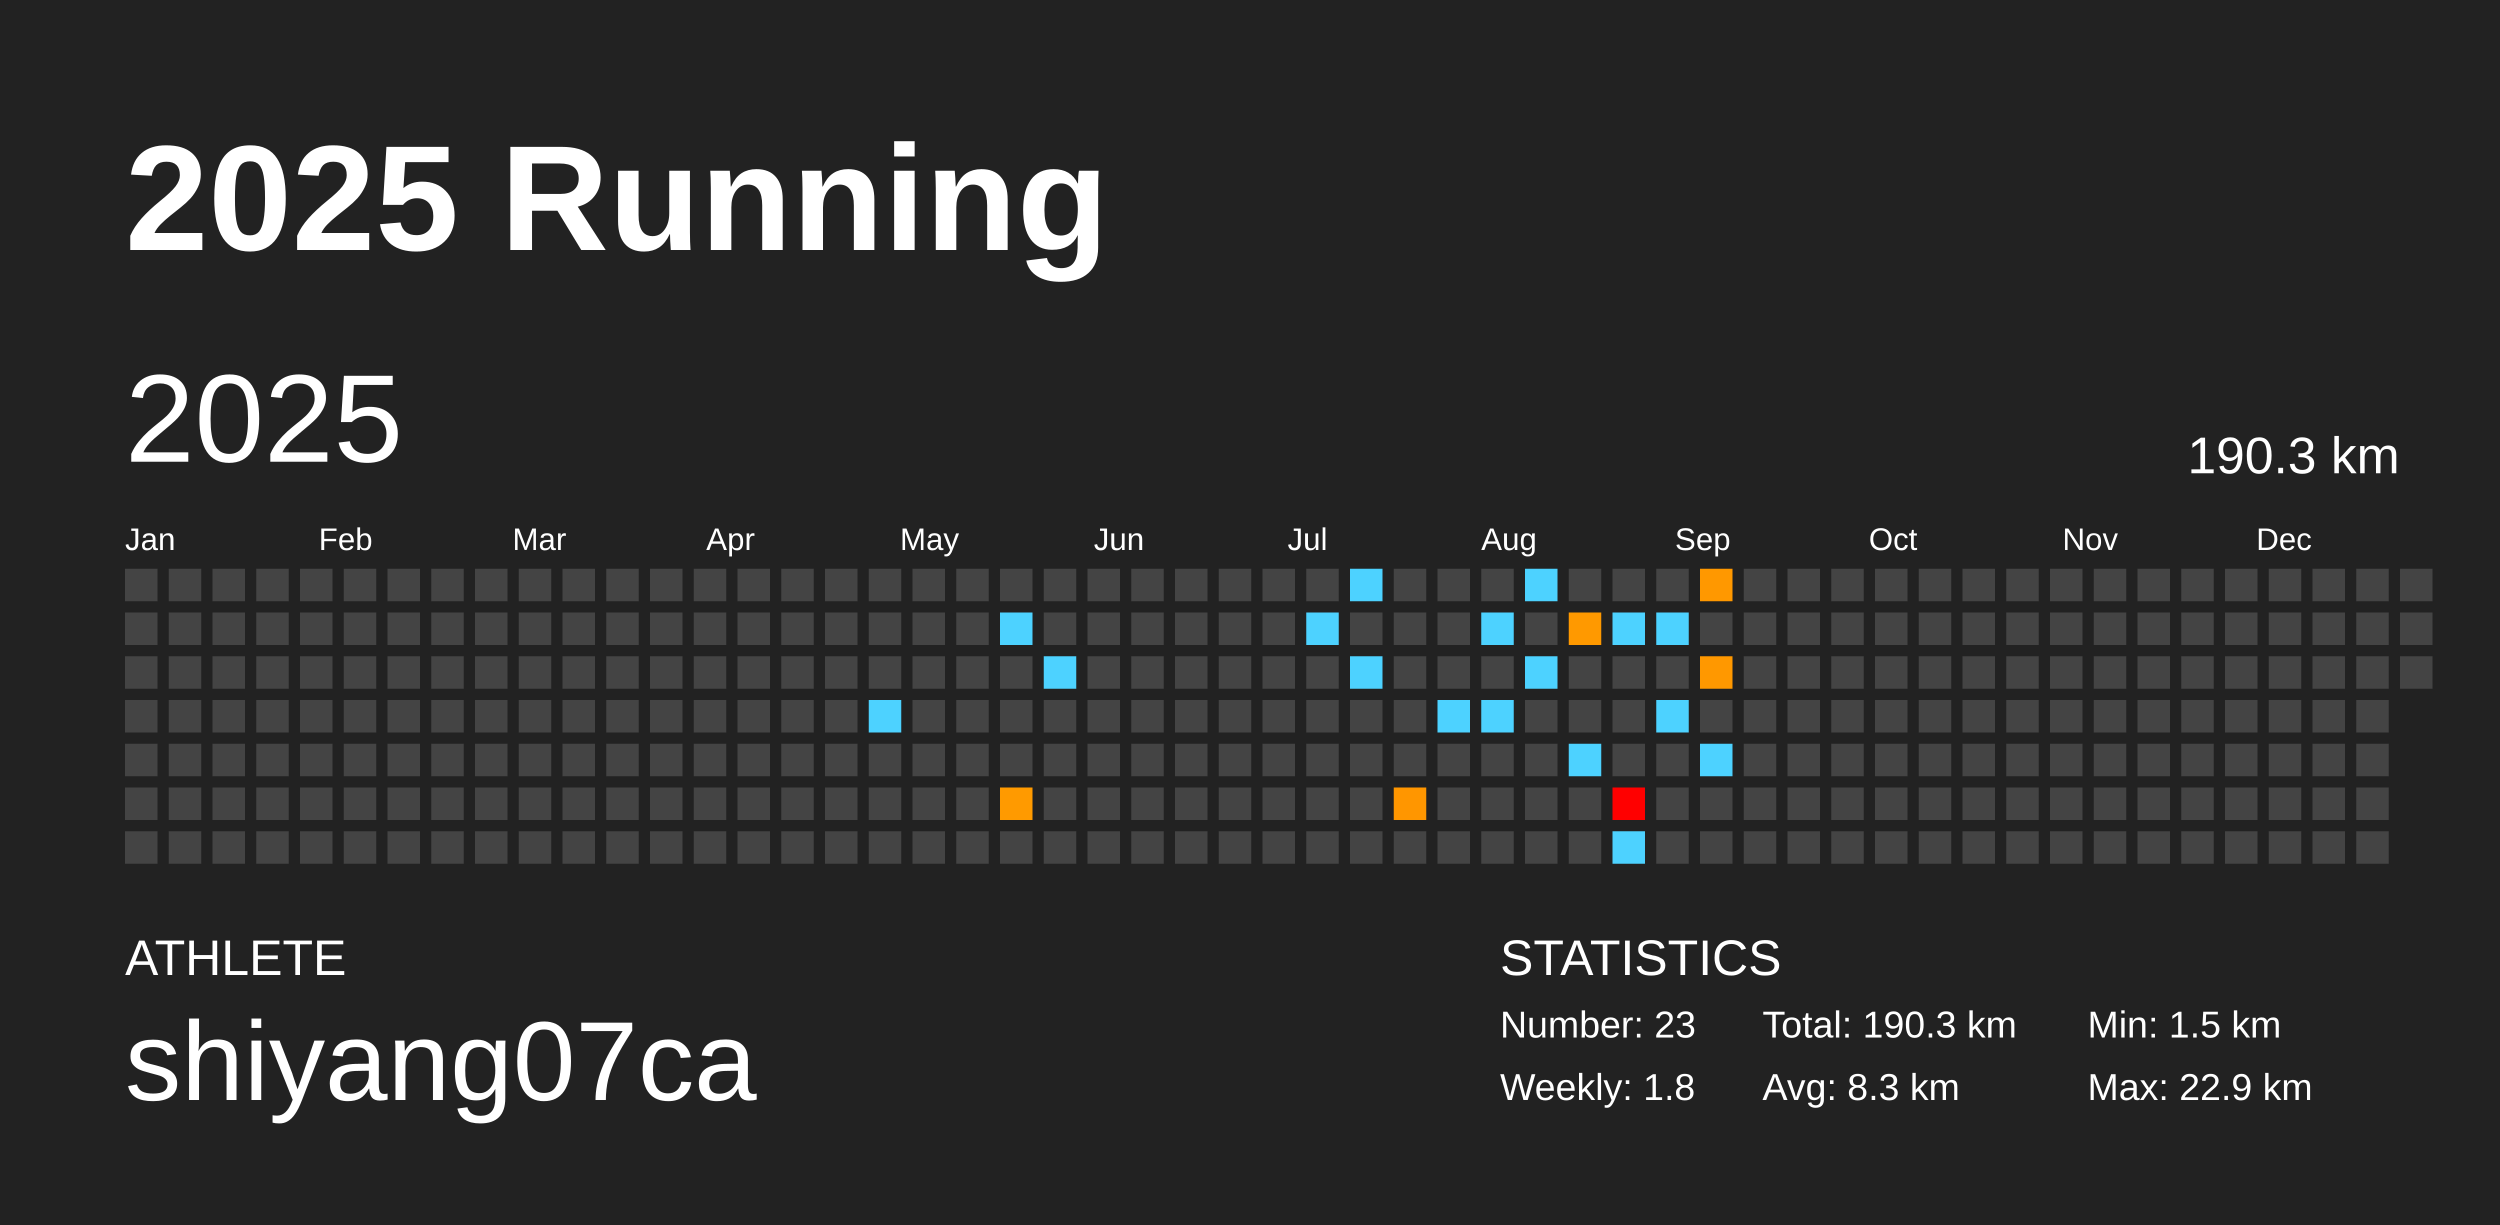
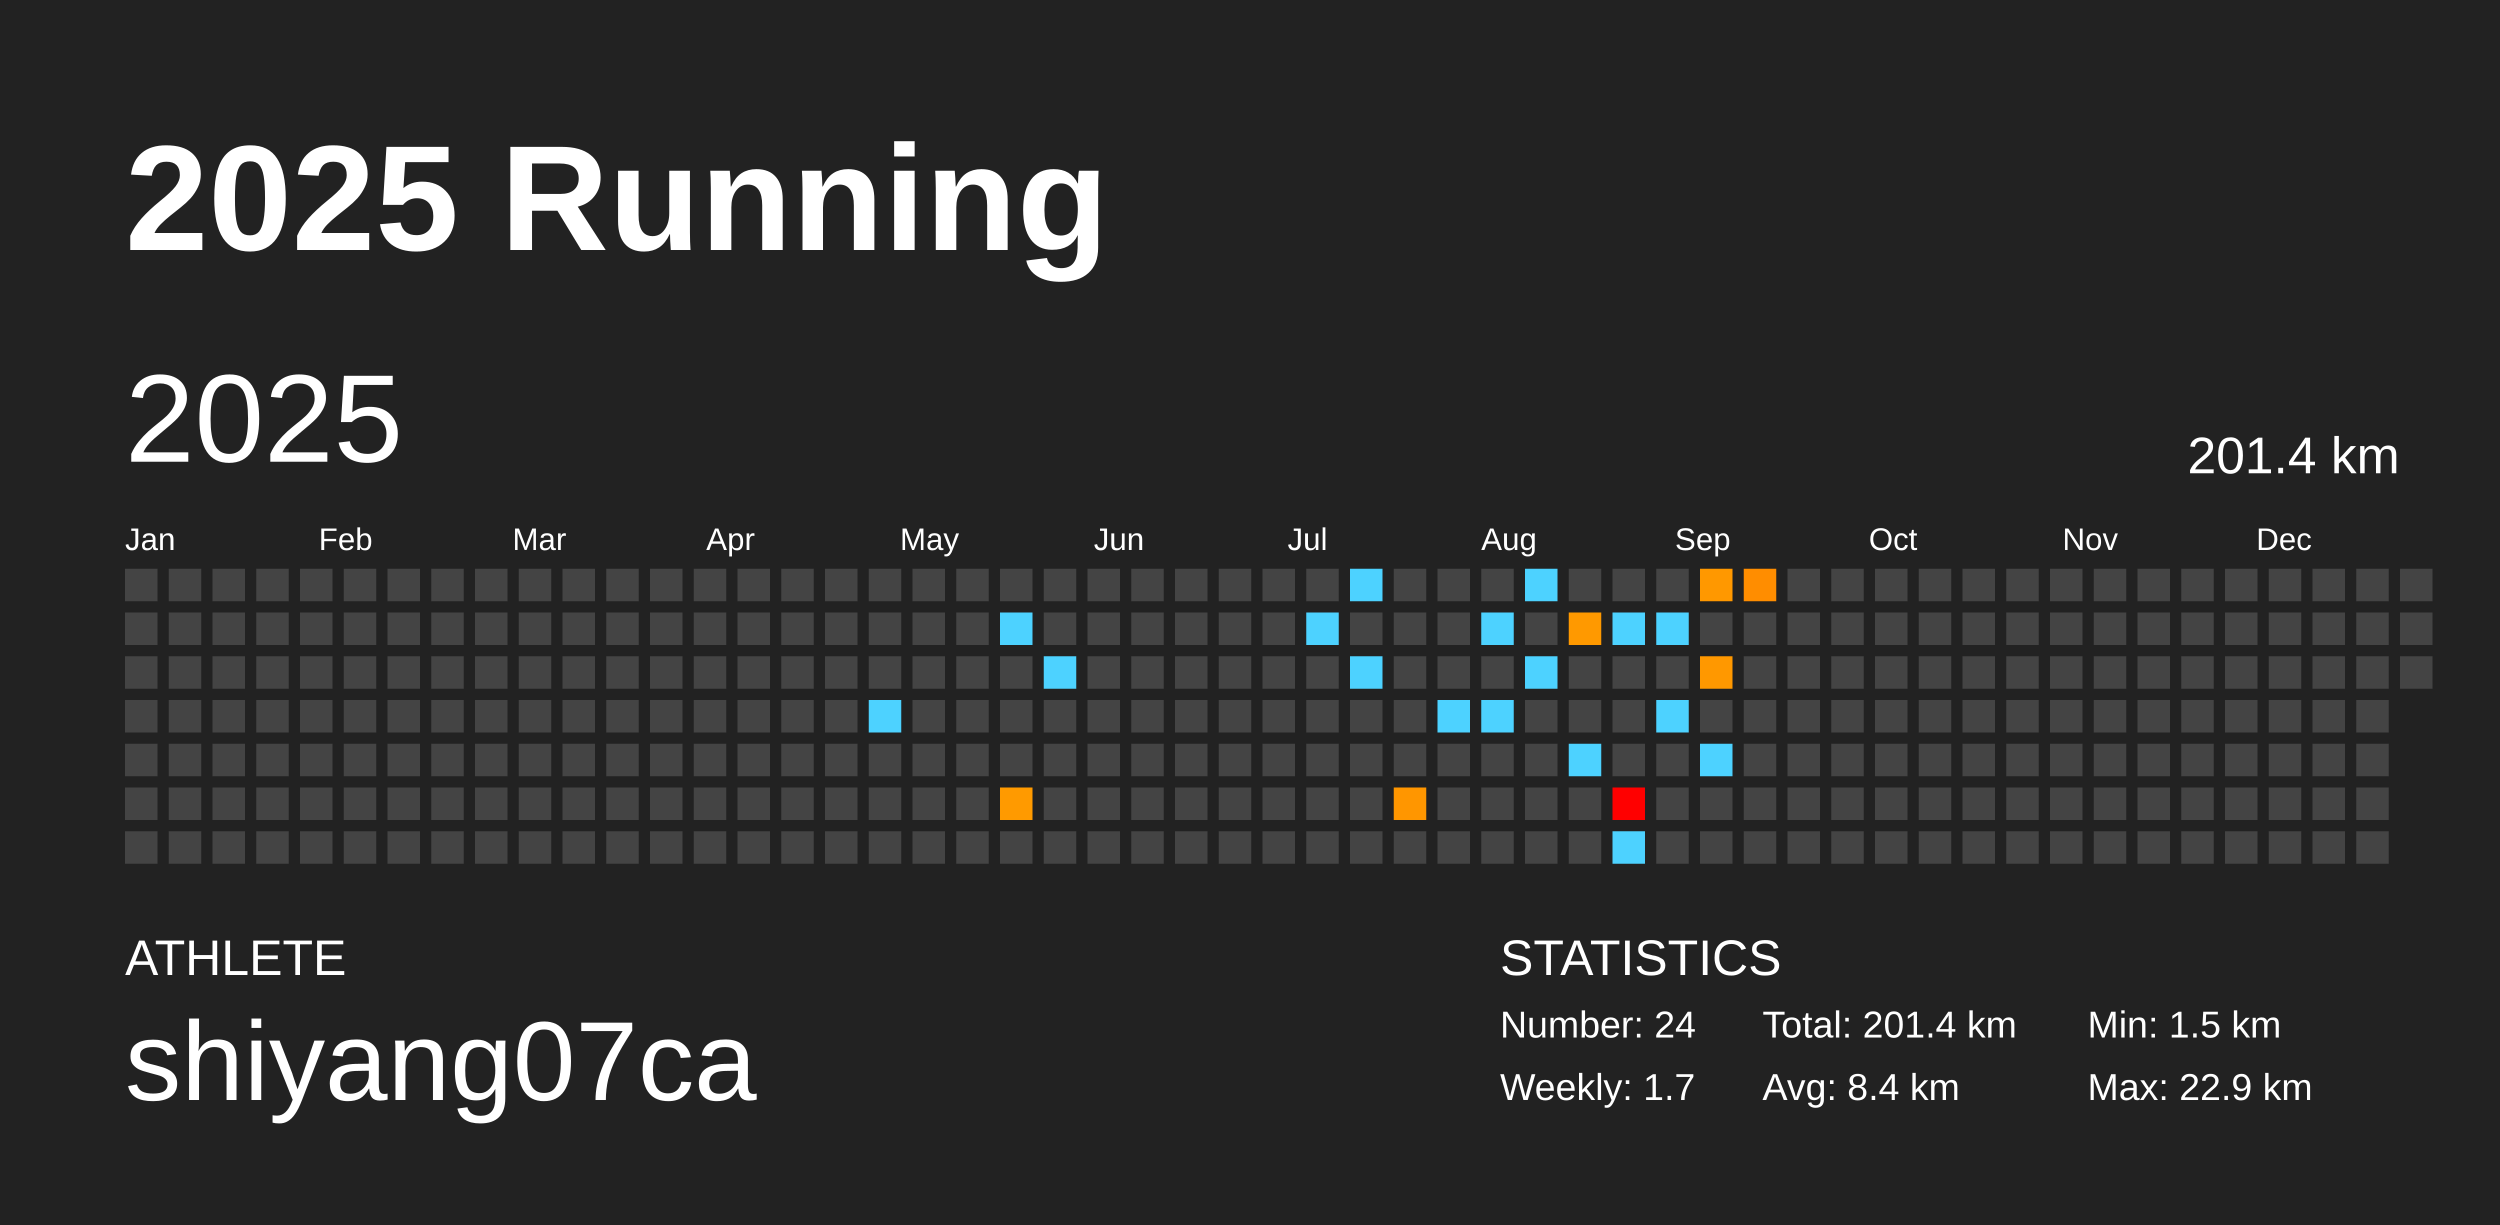
<svg xmlns="http://www.w3.org/2000/svg" baseProfile="full" height="98mm" version="1.1" viewBox="0,0,200,98" width="200mm">
  <defs />
  <rect fill="#222222" height="98" width="200" x="0" y="0" />
  <text fill="#FFFFFF" style="font-size:12px; font-family:Arial; font-weight:bold;" x="10" y="20">2025 Running</text>
  <text fill="#FFFFFF" style="font-size:4px; font-family:Arial" x="10" y="78">ATHLETE</text>
  <text fill="#FFFFFF" style="font-size:9px; font-family:Arial" x="10" y="88">shiyang07ca</text>
  <text fill="#FFFFFF" style="font-size:4px; font-family:Arial" x="120" y="78">STATISTICS</text>
-   <text fill="#FFFFFF" style="font-size:3px; font-family:Arial" x="120" y="83">Number: 23</text>
-   <text fill="#FFFFFF" style="font-size:3px; font-family:Arial" x="120" y="88">Weekly: 1.8</text>
-   <text fill="#FFFFFF" style="font-size:3px; font-family:Arial" x="141" y="83">Total: 190.3 km</text>
-   <text fill="#FFFFFF" style="font-size:3px; font-family:Arial" x="141" y="88">Avg: 8.3 km</text>
+   <text fill="#FFFFFF" style="font-size:3px; font-family:Arial" x="120" y="83">Number: 24</text>
+   <text fill="#FFFFFF" style="font-size:3px; font-family:Arial" x="120" y="88">Weekly: 1.7</text>
+   <text fill="#FFFFFF" style="font-size:3px; font-family:Arial" x="141" y="83">Total: 201.4 km</text>
+   <text fill="#FFFFFF" style="font-size:3px; font-family:Arial" x="141" y="88">Avg: 8.4 km</text>
  <text fill="#FFFFFF" style="font-size:3px; font-family:Arial" x="167" y="83">Min: 1.5 km</text>
  <text fill="#FFFFFF" style="font-size:3px; font-family:Arial" x="167" y="88">Max: 22.9 km</text>
  <text dominant-baseline="hanging" fill="#FFFFFF" style="font-size:10.0px; font-family:Arial;" x="10" y="30">2025</text>
-   <text dominant-baseline="hanging" fill="#FFFFFF" style="font-size:4.125px; font-family:Arial;" x="175" y="35">190.3 km</text>
+   <text dominant-baseline="hanging" fill="#FFFFFF" style="font-size:4.125px; font-family:Arial;" x="175" y="35">201.4 km</text>
  <text fill="#FFFFFF" style="font-size:2.5px; font-family:Arial" x="10.0" y="44">Jan</text>
  <text fill="#FFFFFF" style="font-size:2.5px; font-family:Arial" x="25.5" y="44">Feb</text>
  <text fill="#FFFFFF" style="font-size:2.5px; font-family:Arial" x="41.0" y="44">Mar</text>
  <text fill="#FFFFFF" style="font-size:2.5px; font-family:Arial" x="56.5" y="44">Apr</text>
  <text fill="#FFFFFF" style="font-size:2.5px; font-family:Arial" x="72.0" y="44">May</text>
  <text fill="#FFFFFF" style="font-size:2.5px; font-family:Arial" x="87.5" y="44">Jun</text>
  <text fill="#FFFFFF" style="font-size:2.5px; font-family:Arial" x="103.0" y="44">Jul</text>
  <text fill="#FFFFFF" style="font-size:2.5px; font-family:Arial" x="118.5" y="44">Aug</text>
  <text fill="#FFFFFF" style="font-size:2.5px; font-family:Arial" x="134.0" y="44">Sep</text>
  <text fill="#FFFFFF" style="font-size:2.5px; font-family:Arial" x="149.5" y="44">Oct</text>
  <text fill="#FFFFFF" style="font-size:2.5px; font-family:Arial" x="165.0" y="44">Nov</text>
  <text fill="#FFFFFF" style="font-size:2.5px; font-family:Arial" x="180.5" y="44">Dec</text>
  <rect fill="#444444" height="2.6" width="2.6" x="10.0" y="45.5" />
  <rect fill="#444444" height="2.6" width="2.6" x="10.0" y="49.0" />
  <rect fill="#444444" height="2.6" width="2.6" x="10.0" y="52.5" />
  <rect fill="#444444" height="2.6" width="2.6" x="10.0" y="56.0" />
  <rect fill="#444444" height="2.6" width="2.6" x="10.0" y="59.5" />
  <rect fill="#444444" height="2.6" width="2.6" x="10.0" y="63.0" />
  <rect fill="#444444" height="2.6" width="2.6" x="10.0" y="66.5" />
  <rect fill="#444444" height="2.6" width="2.6" x="13.5" y="45.5" />
  <rect fill="#444444" height="2.6" width="2.6" x="13.5" y="49.0" />
  <rect fill="#444444" height="2.6" width="2.6" x="13.5" y="52.5" />
  <rect fill="#444444" height="2.6" width="2.6" x="13.5" y="56.0" />
  <rect fill="#444444" height="2.6" width="2.6" x="13.5" y="59.5" />
  <rect fill="#444444" height="2.6" width="2.6" x="13.5" y="63.0" />
  <rect fill="#444444" height="2.6" width="2.6" x="13.5" y="66.5" />
  <rect fill="#444444" height="2.6" width="2.6" x="17.0" y="45.5" />
  <rect fill="#444444" height="2.6" width="2.6" x="17.0" y="49.0" />
  <rect fill="#444444" height="2.6" width="2.6" x="17.0" y="52.5" />
  <rect fill="#444444" height="2.6" width="2.6" x="17.0" y="56.0" />
  <rect fill="#444444" height="2.6" width="2.6" x="17.0" y="59.5" />
  <rect fill="#444444" height="2.6" width="2.6" x="17.0" y="63.0" />
  <rect fill="#444444" height="2.6" width="2.6" x="17.0" y="66.5" />
  <rect fill="#444444" height="2.6" width="2.6" x="20.5" y="45.5" />
  <rect fill="#444444" height="2.6" width="2.6" x="20.5" y="49.0" />
  <rect fill="#444444" height="2.6" width="2.6" x="20.5" y="52.5" />
  <rect fill="#444444" height="2.6" width="2.6" x="20.5" y="56.0" />
  <rect fill="#444444" height="2.6" width="2.6" x="20.5" y="59.5" />
  <rect fill="#444444" height="2.6" width="2.6" x="20.5" y="63.0" />
  <rect fill="#444444" height="2.6" width="2.6" x="20.5" y="66.5" />
  <rect fill="#444444" height="2.6" width="2.6" x="24.0" y="45.5" />
  <rect fill="#444444" height="2.6" width="2.6" x="24.0" y="49.0" />
  <rect fill="#444444" height="2.6" width="2.6" x="24.0" y="52.5" />
  <rect fill="#444444" height="2.6" width="2.6" x="24.0" y="56.0" />
  <rect fill="#444444" height="2.6" width="2.6" x="24.0" y="59.5" />
  <rect fill="#444444" height="2.6" width="2.6" x="24.0" y="63.0" />
  <rect fill="#444444" height="2.6" width="2.6" x="24.0" y="66.5" />
  <rect fill="#444444" height="2.6" width="2.6" x="27.5" y="45.5" />
  <rect fill="#444444" height="2.6" width="2.6" x="27.5" y="49.0" />
  <rect fill="#444444" height="2.6" width="2.6" x="27.5" y="52.5" />
  <rect fill="#444444" height="2.6" width="2.6" x="27.5" y="56.0" />
  <rect fill="#444444" height="2.6" width="2.6" x="27.5" y="59.5" />
  <rect fill="#444444" height="2.6" width="2.6" x="27.5" y="63.0" />
  <rect fill="#444444" height="2.6" width="2.6" x="27.5" y="66.5" />
  <rect fill="#444444" height="2.6" width="2.6" x="31.0" y="45.5" />
  <rect fill="#444444" height="2.6" width="2.6" x="31.0" y="49.0" />
  <rect fill="#444444" height="2.6" width="2.6" x="31.0" y="52.5" />
  <rect fill="#444444" height="2.6" width="2.6" x="31.0" y="56.0" />
  <rect fill="#444444" height="2.6" width="2.6" x="31.0" y="59.5" />
  <rect fill="#444444" height="2.6" width="2.6" x="31.0" y="63.0" />
  <rect fill="#444444" height="2.6" width="2.6" x="31.0" y="66.5" />
  <rect fill="#444444" height="2.6" width="2.6" x="34.5" y="45.5" />
  <rect fill="#444444" height="2.6" width="2.6" x="34.5" y="49.0" />
  <rect fill="#444444" height="2.6" width="2.6" x="34.5" y="52.5" />
  <rect fill="#444444" height="2.6" width="2.6" x="34.5" y="56.0" />
  <rect fill="#444444" height="2.6" width="2.6" x="34.5" y="59.5" />
  <rect fill="#444444" height="2.6" width="2.6" x="34.5" y="63.0" />
  <rect fill="#444444" height="2.6" width="2.6" x="34.5" y="66.5" />
  <rect fill="#444444" height="2.6" width="2.6" x="38.0" y="45.5" />
  <rect fill="#444444" height="2.6" width="2.6" x="38.0" y="49.0" />
  <rect fill="#444444" height="2.6" width="2.6" x="38.0" y="52.5" />
  <rect fill="#444444" height="2.6" width="2.6" x="38.0" y="56.0" />
  <rect fill="#444444" height="2.6" width="2.6" x="38.0" y="59.5" />
  <rect fill="#444444" height="2.6" width="2.6" x="38.0" y="63.0" />
  <rect fill="#444444" height="2.6" width="2.6" x="38.0" y="66.5" />
  <rect fill="#444444" height="2.6" width="2.6" x="41.5" y="45.5" />
  <rect fill="#444444" height="2.6" width="2.6" x="41.5" y="49.0" />
  <rect fill="#444444" height="2.6" width="2.6" x="41.5" y="52.5" />
  <rect fill="#444444" height="2.6" width="2.6" x="41.5" y="56.0" />
  <rect fill="#444444" height="2.6" width="2.6" x="41.5" y="59.5" />
  <rect fill="#444444" height="2.6" width="2.6" x="41.5" y="63.0" />
  <rect fill="#444444" height="2.6" width="2.6" x="41.5" y="66.5" />
  <rect fill="#444444" height="2.6" width="2.6" x="45.0" y="45.5" />
  <rect fill="#444444" height="2.6" width="2.6" x="45.0" y="49.0" />
  <rect fill="#444444" height="2.6" width="2.6" x="45.0" y="52.5" />
  <rect fill="#444444" height="2.6" width="2.6" x="45.0" y="56.0" />
  <rect fill="#444444" height="2.6" width="2.6" x="45.0" y="59.5" />
  <rect fill="#444444" height="2.6" width="2.6" x="45.0" y="63.0" />
  <rect fill="#444444" height="2.6" width="2.6" x="45.0" y="66.5" />
  <rect fill="#444444" height="2.6" width="2.6" x="48.5" y="45.5" />
  <rect fill="#444444" height="2.6" width="2.6" x="48.5" y="49.0" />
  <rect fill="#444444" height="2.6" width="2.6" x="48.5" y="52.5" />
  <rect fill="#444444" height="2.6" width="2.6" x="48.5" y="56.0" />
  <rect fill="#444444" height="2.6" width="2.6" x="48.5" y="59.5" />
  <rect fill="#444444" height="2.6" width="2.6" x="48.5" y="63.0" />
  <rect fill="#444444" height="2.6" width="2.6" x="48.5" y="66.5" />
  <rect fill="#444444" height="2.6" width="2.6" x="52.0" y="45.5" />
  <rect fill="#444444" height="2.6" width="2.6" x="52.0" y="49.0" />
  <rect fill="#444444" height="2.6" width="2.6" x="52.0" y="52.5" />
  <rect fill="#444444" height="2.6" width="2.6" x="52.0" y="56.0" />
  <rect fill="#444444" height="2.6" width="2.6" x="52.0" y="59.5" />
  <rect fill="#444444" height="2.6" width="2.6" x="52.0" y="63.0" />
  <rect fill="#444444" height="2.6" width="2.6" x="52.0" y="66.5" />
  <rect fill="#444444" height="2.6" width="2.6" x="55.5" y="45.5" />
  <rect fill="#444444" height="2.6" width="2.6" x="55.5" y="49.0" />
  <rect fill="#444444" height="2.6" width="2.6" x="55.5" y="52.5" />
  <rect fill="#444444" height="2.6" width="2.6" x="55.5" y="56.0" />
  <rect fill="#444444" height="2.6" width="2.6" x="55.5" y="59.5" />
  <rect fill="#444444" height="2.6" width="2.6" x="55.5" y="63.0" />
  <rect fill="#444444" height="2.6" width="2.6" x="55.5" y="66.5" />
  <rect fill="#444444" height="2.6" width="2.6" x="59.0" y="45.5" />
  <rect fill="#444444" height="2.6" width="2.6" x="59.0" y="49.0" />
  <rect fill="#444444" height="2.6" width="2.6" x="59.0" y="52.5" />
  <rect fill="#444444" height="2.6" width="2.6" x="59.0" y="56.0" />
  <rect fill="#444444" height="2.6" width="2.6" x="59.0" y="59.5" />
  <rect fill="#444444" height="2.6" width="2.6" x="59.0" y="63.0" />
  <rect fill="#444444" height="2.6" width="2.6" x="59.0" y="66.5" />
  <rect fill="#444444" height="2.6" width="2.6" x="62.5" y="45.5" />
  <rect fill="#444444" height="2.6" width="2.6" x="62.5" y="49.0" />
  <rect fill="#444444" height="2.6" width="2.6" x="62.5" y="52.5" />
  <rect fill="#444444" height="2.6" width="2.6" x="62.5" y="56.0" />
  <rect fill="#444444" height="2.6" width="2.6" x="62.5" y="59.5" />
  <rect fill="#444444" height="2.6" width="2.6" x="62.5" y="63.0" />
  <rect fill="#444444" height="2.6" width="2.6" x="62.5" y="66.5" />
  <rect fill="#444444" height="2.6" width="2.6" x="66.0" y="45.5" />
  <rect fill="#444444" height="2.6" width="2.6" x="66.0" y="49.0" />
  <rect fill="#444444" height="2.6" width="2.6" x="66.0" y="52.5" />
  <rect fill="#444444" height="2.6" width="2.6" x="66.0" y="56.0" />
  <rect fill="#444444" height="2.6" width="2.6" x="66.0" y="59.5" />
  <rect fill="#444444" height="2.6" width="2.6" x="66.0" y="63.0" />
  <rect fill="#444444" height="2.6" width="2.6" x="66.0" y="66.5" />
  <rect fill="#444444" height="2.6" width="2.6" x="69.5" y="45.5" />
  <rect fill="#444444" height="2.6" width="2.6" x="69.5" y="49.0" />
  <rect fill="#444444" height="2.6" width="2.6" x="69.5" y="52.5" />
  <rect fill="#4dd2ff" height="2.6" width="2.6" x="69.5" y="56.0" />
  <rect fill="#444444" height="2.6" width="2.6" x="69.5" y="59.5" />
  <rect fill="#444444" height="2.6" width="2.6" x="69.5" y="63.0" />
  <rect fill="#444444" height="2.6" width="2.6" x="69.5" y="66.5" />
  <rect fill="#444444" height="2.6" width="2.6" x="73.0" y="45.5" />
  <rect fill="#444444" height="2.6" width="2.6" x="73.0" y="49.0" />
  <rect fill="#444444" height="2.6" width="2.6" x="73.0" y="52.5" />
  <rect fill="#444444" height="2.6" width="2.6" x="73.0" y="56.0" />
  <rect fill="#444444" height="2.6" width="2.6" x="73.0" y="59.5" />
  <rect fill="#444444" height="2.6" width="2.6" x="73.0" y="63.0" />
  <rect fill="#444444" height="2.6" width="2.6" x="73.0" y="66.5" />
  <rect fill="#444444" height="2.6" width="2.6" x="76.5" y="45.5" />
  <rect fill="#444444" height="2.6" width="2.6" x="76.5" y="49.0" />
  <rect fill="#444444" height="2.6" width="2.6" x="76.5" y="52.5" />
  <rect fill="#444444" height="2.6" width="2.6" x="76.5" y="56.0" />
  <rect fill="#444444" height="2.6" width="2.6" x="76.5" y="59.5" />
  <rect fill="#444444" height="2.6" width="2.6" x="76.5" y="63.0" />
  <rect fill="#444444" height="2.6" width="2.6" x="76.5" y="66.5" />
  <rect fill="#444444" height="2.6" width="2.6" x="80.0" y="45.5" />
  <rect fill="#4dd2ff" height="2.6" width="2.6" x="80.0" y="49.0" />
  <rect fill="#444444" height="2.6" width="2.6" x="80.0" y="52.5" />
  <rect fill="#444444" height="2.6" width="2.6" x="80.0" y="56.0" />
  <rect fill="#444444" height="2.6" width="2.6" x="80.0" y="59.5" />
  <rect fill="#ff9a00" height="2.6" width="2.6" x="80.0" y="63.0" />
  <rect fill="#444444" height="2.6" width="2.6" x="80.0" y="66.5" />
  <rect fill="#444444" height="2.6" width="2.6" x="83.5" y="45.5" />
  <rect fill="#444444" height="2.6" width="2.6" x="83.5" y="49.0" />
  <rect fill="#4dd2ff" height="2.6" width="2.6" x="83.5" y="52.5" />
  <rect fill="#444444" height="2.6" width="2.6" x="83.5" y="56.0" />
  <rect fill="#444444" height="2.6" width="2.6" x="83.5" y="59.5" />
  <rect fill="#444444" height="2.6" width="2.6" x="83.5" y="63.0" />
  <rect fill="#444444" height="2.6" width="2.6" x="83.5" y="66.5" />
  <rect fill="#444444" height="2.6" width="2.6" x="87.0" y="45.5" />
  <rect fill="#444444" height="2.6" width="2.6" x="87.0" y="49.0" />
  <rect fill="#444444" height="2.6" width="2.6" x="87.0" y="52.5" />
  <rect fill="#444444" height="2.6" width="2.6" x="87.0" y="56.0" />
  <rect fill="#444444" height="2.6" width="2.6" x="87.0" y="59.5" />
  <rect fill="#444444" height="2.6" width="2.6" x="87.0" y="63.0" />
  <rect fill="#444444" height="2.6" width="2.6" x="87.0" y="66.5" />
  <rect fill="#444444" height="2.6" width="2.6" x="90.5" y="45.5" />
  <rect fill="#444444" height="2.6" width="2.6" x="90.5" y="49.0" />
  <rect fill="#444444" height="2.6" width="2.6" x="90.5" y="52.5" />
  <rect fill="#444444" height="2.6" width="2.6" x="90.5" y="56.0" />
  <rect fill="#444444" height="2.6" width="2.6" x="90.5" y="59.5" />
  <rect fill="#444444" height="2.6" width="2.6" x="90.5" y="63.0" />
  <rect fill="#444444" height="2.6" width="2.6" x="90.5" y="66.5" />
  <rect fill="#444444" height="2.6" width="2.6" x="94.0" y="45.5" />
  <rect fill="#444444" height="2.6" width="2.6" x="94.0" y="49.0" />
  <rect fill="#444444" height="2.6" width="2.6" x="94.0" y="52.5" />
  <rect fill="#444444" height="2.6" width="2.6" x="94.0" y="56.0" />
  <rect fill="#444444" height="2.6" width="2.6" x="94.0" y="59.5" />
  <rect fill="#444444" height="2.6" width="2.6" x="94.0" y="63.0" />
  <rect fill="#444444" height="2.6" width="2.6" x="94.0" y="66.5" />
  <rect fill="#444444" height="2.6" width="2.6" x="97.5" y="45.5" />
  <rect fill="#444444" height="2.6" width="2.6" x="97.5" y="49.0" />
  <rect fill="#444444" height="2.6" width="2.6" x="97.5" y="52.5" />
  <rect fill="#444444" height="2.6" width="2.6" x="97.5" y="56.0" />
  <rect fill="#444444" height="2.6" width="2.6" x="97.5" y="59.5" />
  <rect fill="#444444" height="2.6" width="2.6" x="97.5" y="63.0" />
  <rect fill="#444444" height="2.6" width="2.6" x="97.5" y="66.5" />
  <rect fill="#444444" height="2.6" width="2.6" x="101.0" y="45.5" />
  <rect fill="#444444" height="2.6" width="2.6" x="101.0" y="49.0" />
  <rect fill="#444444" height="2.6" width="2.6" x="101.0" y="52.5" />
  <rect fill="#444444" height="2.6" width="2.6" x="101.0" y="56.0" />
  <rect fill="#444444" height="2.6" width="2.6" x="101.0" y="59.5" />
  <rect fill="#444444" height="2.6" width="2.6" x="101.0" y="63.0" />
  <rect fill="#444444" height="2.6" width="2.6" x="101.0" y="66.5" />
  <rect fill="#444444" height="2.6" width="2.6" x="104.5" y="45.5" />
  <rect fill="#4dd2ff" height="2.6" width="2.6" x="104.5" y="49.0" />
  <rect fill="#444444" height="2.6" width="2.6" x="104.5" y="52.5" />
  <rect fill="#444444" height="2.6" width="2.6" x="104.5" y="56.0" />
  <rect fill="#444444" height="2.6" width="2.6" x="104.5" y="59.5" />
  <rect fill="#444444" height="2.6" width="2.6" x="104.5" y="63.0" />
  <rect fill="#444444" height="2.6" width="2.6" x="104.5" y="66.5" />
  <rect fill="#4dd2ff" height="2.6" width="2.6" x="108.0" y="45.5" />
  <rect fill="#444444" height="2.6" width="2.6" x="108.0" y="49.0" />
  <rect fill="#4dd2ff" height="2.6" width="2.6" x="108.0" y="52.5" />
  <rect fill="#444444" height="2.6" width="2.6" x="108.0" y="56.0" />
  <rect fill="#444444" height="2.6" width="2.6" x="108.0" y="59.5" />
  <rect fill="#444444" height="2.6" width="2.6" x="108.0" y="63.0" />
  <rect fill="#444444" height="2.6" width="2.6" x="108.0" y="66.5" />
  <rect fill="#444444" height="2.6" width="2.6" x="111.5" y="45.5" />
  <rect fill="#444444" height="2.6" width="2.6" x="111.5" y="49.0" />
  <rect fill="#444444" height="2.6" width="2.6" x="111.5" y="52.5" />
  <rect fill="#444444" height="2.6" width="2.6" x="111.5" y="56.0" />
  <rect fill="#444444" height="2.6" width="2.6" x="111.5" y="59.5" />
  <rect fill="#ff9600" height="2.6" width="2.6" x="111.5" y="63.0" />
  <rect fill="#444444" height="2.6" width="2.6" x="111.5" y="66.5" />
  <rect fill="#444444" height="2.6" width="2.6" x="115.0" y="45.5" />
  <rect fill="#444444" height="2.6" width="2.6" x="115.0" y="49.0" />
  <rect fill="#444444" height="2.6" width="2.6" x="115.0" y="52.5" />
  <rect fill="#4dd2ff" height="2.6" width="2.6" x="115.0" y="56.0" />
  <rect fill="#444444" height="2.6" width="2.6" x="115.0" y="59.5" />
  <rect fill="#444444" height="2.6" width="2.6" x="115.0" y="63.0" />
  <rect fill="#444444" height="2.6" width="2.6" x="115.0" y="66.5" />
  <rect fill="#444444" height="2.6" width="2.6" x="118.5" y="45.5" />
  <rect fill="#4dd2ff" height="2.6" width="2.6" x="118.5" y="49.0" />
  <rect fill="#444444" height="2.6" width="2.6" x="118.5" y="52.5" />
  <rect fill="#4dd2ff" height="2.6" width="2.6" x="118.5" y="56.0" />
  <rect fill="#444444" height="2.6" width="2.6" x="118.5" y="59.5" />
  <rect fill="#444444" height="2.6" width="2.6" x="118.5" y="63.0" />
  <rect fill="#444444" height="2.6" width="2.6" x="118.5" y="66.5" />
  <rect fill="#4dd2ff" height="2.6" width="2.6" x="122.0" y="45.5" />
  <rect fill="#444444" height="2.6" width="2.6" x="122.0" y="49.0" />
  <rect fill="#4dd2ff" height="2.6" width="2.6" x="122.0" y="52.5" />
  <rect fill="#444444" height="2.6" width="2.6" x="122.0" y="56.0" />
  <rect fill="#444444" height="2.6" width="2.6" x="122.0" y="59.5" />
  <rect fill="#444444" height="2.6" width="2.6" x="122.0" y="63.0" />
  <rect fill="#444444" height="2.6" width="2.6" x="122.0" y="66.5" />
  <rect fill="#444444" height="2.6" width="2.6" x="125.5" y="45.5" />
  <rect fill="#ff9900" height="2.6" width="2.6" x="125.5" y="49.0" />
  <rect fill="#444444" height="2.6" width="2.6" x="125.5" y="52.5" />
  <rect fill="#444444" height="2.6" width="2.6" x="125.5" y="56.0" />
  <rect fill="#4dd2ff" height="2.6" width="2.6" x="125.5" y="59.5" />
  <rect fill="#444444" height="2.6" width="2.6" x="125.5" y="63.0" />
  <rect fill="#444444" height="2.6" width="2.6" x="125.5" y="66.5" />
  <rect fill="#444444" height="2.6" width="2.6" x="129.0" y="45.5" />
  <rect fill="#4dd2ff" height="2.6" width="2.6" x="129.0" y="49.0" />
  <rect fill="#444444" height="2.6" width="2.6" x="129.0" y="52.5" />
  <rect fill="#444444" height="2.6" width="2.6" x="129.0" y="56.0" />
  <rect fill="#444444" height="2.6" width="2.6" x="129.0" y="59.5" />
  <rect fill="red" height="2.6" width="2.6" x="129.0" y="63.0" />
  <rect fill="#4dd2ff" height="2.6" width="2.6" x="129.0" y="66.5" />
  <rect fill="#444444" height="2.6" width="2.6" x="132.5" y="45.5" />
  <rect fill="#4dd2ff" height="2.6" width="2.6" x="132.5" y="49.0" />
  <rect fill="#444444" height="2.6" width="2.6" x="132.5" y="52.5" />
  <rect fill="#4dd2ff" height="2.6" width="2.6" x="132.5" y="56.0" />
  <rect fill="#444444" height="2.6" width="2.6" x="132.5" y="59.5" />
  <rect fill="#444444" height="2.6" width="2.6" x="132.5" y="63.0" />
  <rect fill="#444444" height="2.6" width="2.6" x="132.5" y="66.5" />
  <rect fill="#ff9800" height="2.6" width="2.6" x="136.0" y="45.5" />
  <rect fill="#444444" height="2.6" width="2.6" x="136.0" y="49.0" />
  <rect fill="#ff9800" height="2.6" width="2.6" x="136.0" y="52.5" />
  <rect fill="#444444" height="2.6" width="2.6" x="136.0" y="56.0" />
  <rect fill="#4dd2ff" height="2.6" width="2.6" x="136.0" y="59.5" />
  <rect fill="#444444" height="2.6" width="2.6" x="136.0" y="63.0" />
  <rect fill="#444444" height="2.6" width="2.6" x="136.0" y="66.5" />
-   <rect fill="#444444" height="2.6" width="2.6" x="139.5" y="45.5" />
+   <rect fill="#ff8d00" height="2.6" width="2.6" x="139.5" y="45.5" />
  <rect fill="#444444" height="2.6" width="2.6" x="139.5" y="49.0" />
  <rect fill="#444444" height="2.6" width="2.6" x="139.5" y="52.5" />
  <rect fill="#444444" height="2.6" width="2.6" x="139.5" y="56.0" />
  <rect fill="#444444" height="2.6" width="2.6" x="139.5" y="59.5" />
  <rect fill="#444444" height="2.6" width="2.6" x="139.5" y="63.0" />
  <rect fill="#444444" height="2.6" width="2.6" x="139.5" y="66.5" />
  <rect fill="#444444" height="2.6" width="2.6" x="143.0" y="45.5" />
  <rect fill="#444444" height="2.6" width="2.6" x="143.0" y="49.0" />
  <rect fill="#444444" height="2.6" width="2.6" x="143.0" y="52.5" />
  <rect fill="#444444" height="2.6" width="2.6" x="143.0" y="56.0" />
  <rect fill="#444444" height="2.6" width="2.6" x="143.0" y="59.5" />
  <rect fill="#444444" height="2.6" width="2.6" x="143.0" y="63.0" />
  <rect fill="#444444" height="2.6" width="2.6" x="143.0" y="66.5" />
  <rect fill="#444444" height="2.6" width="2.6" x="146.5" y="45.5" />
  <rect fill="#444444" height="2.6" width="2.6" x="146.5" y="49.0" />
  <rect fill="#444444" height="2.6" width="2.6" x="146.5" y="52.5" />
  <rect fill="#444444" height="2.6" width="2.6" x="146.5" y="56.0" />
  <rect fill="#444444" height="2.6" width="2.6" x="146.5" y="59.5" />
  <rect fill="#444444" height="2.6" width="2.6" x="146.5" y="63.0" />
  <rect fill="#444444" height="2.6" width="2.6" x="146.5" y="66.5" />
  <rect fill="#444444" height="2.6" width="2.6" x="150.0" y="45.5" />
  <rect fill="#444444" height="2.6" width="2.6" x="150.0" y="49.0" />
  <rect fill="#444444" height="2.6" width="2.6" x="150.0" y="52.5" />
  <rect fill="#444444" height="2.6" width="2.6" x="150.0" y="56.0" />
  <rect fill="#444444" height="2.6" width="2.6" x="150.0" y="59.5" />
  <rect fill="#444444" height="2.6" width="2.6" x="150.0" y="63.0" />
  <rect fill="#444444" height="2.6" width="2.6" x="150.0" y="66.5" />
  <rect fill="#444444" height="2.6" width="2.6" x="153.5" y="45.5" />
  <rect fill="#444444" height="2.6" width="2.6" x="153.5" y="49.0" />
  <rect fill="#444444" height="2.6" width="2.6" x="153.5" y="52.5" />
  <rect fill="#444444" height="2.6" width="2.6" x="153.5" y="56.0" />
  <rect fill="#444444" height="2.6" width="2.6" x="153.5" y="59.5" />
  <rect fill="#444444" height="2.6" width="2.6" x="153.5" y="63.0" />
  <rect fill="#444444" height="2.6" width="2.6" x="153.5" y="66.5" />
  <rect fill="#444444" height="2.6" width="2.6" x="157.0" y="45.5" />
  <rect fill="#444444" height="2.6" width="2.6" x="157.0" y="49.0" />
  <rect fill="#444444" height="2.6" width="2.6" x="157.0" y="52.5" />
  <rect fill="#444444" height="2.6" width="2.6" x="157.0" y="56.0" />
  <rect fill="#444444" height="2.6" width="2.6" x="157.0" y="59.5" />
  <rect fill="#444444" height="2.6" width="2.6" x="157.0" y="63.0" />
  <rect fill="#444444" height="2.6" width="2.6" x="157.0" y="66.5" />
  <rect fill="#444444" height="2.6" width="2.6" x="160.5" y="45.5" />
  <rect fill="#444444" height="2.6" width="2.6" x="160.5" y="49.0" />
  <rect fill="#444444" height="2.6" width="2.6" x="160.5" y="52.5" />
  <rect fill="#444444" height="2.6" width="2.6" x="160.5" y="56.0" />
  <rect fill="#444444" height="2.6" width="2.6" x="160.5" y="59.5" />
  <rect fill="#444444" height="2.6" width="2.6" x="160.5" y="63.0" />
  <rect fill="#444444" height="2.6" width="2.6" x="160.5" y="66.5" />
  <rect fill="#444444" height="2.6" width="2.6" x="164.0" y="45.5" />
  <rect fill="#444444" height="2.6" width="2.6" x="164.0" y="49.0" />
  <rect fill="#444444" height="2.6" width="2.6" x="164.0" y="52.5" />
  <rect fill="#444444" height="2.6" width="2.6" x="164.0" y="56.0" />
  <rect fill="#444444" height="2.6" width="2.6" x="164.0" y="59.5" />
  <rect fill="#444444" height="2.6" width="2.6" x="164.0" y="63.0" />
  <rect fill="#444444" height="2.6" width="2.6" x="164.0" y="66.5" />
  <rect fill="#444444" height="2.6" width="2.6" x="167.5" y="45.5" />
  <rect fill="#444444" height="2.6" width="2.6" x="167.5" y="49.0" />
  <rect fill="#444444" height="2.6" width="2.6" x="167.5" y="52.5" />
  <rect fill="#444444" height="2.6" width="2.6" x="167.5" y="56.0" />
  <rect fill="#444444" height="2.6" width="2.6" x="167.5" y="59.5" />
  <rect fill="#444444" height="2.6" width="2.6" x="167.5" y="63.0" />
  <rect fill="#444444" height="2.6" width="2.6" x="167.5" y="66.5" />
  <rect fill="#444444" height="2.6" width="2.6" x="171.0" y="45.5" />
  <rect fill="#444444" height="2.6" width="2.6" x="171.0" y="49.0" />
  <rect fill="#444444" height="2.6" width="2.6" x="171.0" y="52.5" />
  <rect fill="#444444" height="2.6" width="2.6" x="171.0" y="56.0" />
  <rect fill="#444444" height="2.6" width="2.6" x="171.0" y="59.5" />
  <rect fill="#444444" height="2.6" width="2.6" x="171.0" y="63.0" />
  <rect fill="#444444" height="2.6" width="2.6" x="171.0" y="66.5" />
  <rect fill="#444444" height="2.6" width="2.6" x="174.5" y="45.5" />
  <rect fill="#444444" height="2.6" width="2.6" x="174.5" y="49.0" />
  <rect fill="#444444" height="2.6" width="2.6" x="174.5" y="52.5" />
  <rect fill="#444444" height="2.6" width="2.6" x="174.5" y="56.0" />
  <rect fill="#444444" height="2.6" width="2.6" x="174.5" y="59.5" />
  <rect fill="#444444" height="2.6" width="2.6" x="174.5" y="63.0" />
  <rect fill="#444444" height="2.6" width="2.6" x="174.5" y="66.5" />
  <rect fill="#444444" height="2.6" width="2.6" x="178.0" y="45.5" />
  <rect fill="#444444" height="2.6" width="2.6" x="178.0" y="49.0" />
  <rect fill="#444444" height="2.6" width="2.6" x="178.0" y="52.5" />
  <rect fill="#444444" height="2.6" width="2.6" x="178.0" y="56.0" />
  <rect fill="#444444" height="2.6" width="2.6" x="178.0" y="59.5" />
  <rect fill="#444444" height="2.6" width="2.6" x="178.0" y="63.0" />
  <rect fill="#444444" height="2.6" width="2.6" x="178.0" y="66.5" />
  <rect fill="#444444" height="2.6" width="2.6" x="181.5" y="45.5" />
  <rect fill="#444444" height="2.6" width="2.6" x="181.5" y="49.0" />
  <rect fill="#444444" height="2.6" width="2.6" x="181.5" y="52.5" />
  <rect fill="#444444" height="2.6" width="2.6" x="181.5" y="56.0" />
  <rect fill="#444444" height="2.6" width="2.6" x="181.5" y="59.5" />
  <rect fill="#444444" height="2.6" width="2.6" x="181.5" y="63.0" />
  <rect fill="#444444" height="2.6" width="2.6" x="181.5" y="66.5" />
  <rect fill="#444444" height="2.6" width="2.6" x="185.0" y="45.5" />
  <rect fill="#444444" height="2.6" width="2.6" x="185.0" y="49.0" />
  <rect fill="#444444" height="2.6" width="2.6" x="185.0" y="52.5" />
  <rect fill="#444444" height="2.6" width="2.6" x="185.0" y="56.0" />
  <rect fill="#444444" height="2.6" width="2.6" x="185.0" y="59.5" />
  <rect fill="#444444" height="2.6" width="2.6" x="185.0" y="63.0" />
  <rect fill="#444444" height="2.6" width="2.6" x="185.0" y="66.5" />
  <rect fill="#444444" height="2.6" width="2.6" x="188.5" y="45.5" />
  <rect fill="#444444" height="2.6" width="2.6" x="188.5" y="49.0" />
  <rect fill="#444444" height="2.6" width="2.6" x="188.5" y="52.5" />
  <rect fill="#444444" height="2.6" width="2.6" x="188.5" y="56.0" />
  <rect fill="#444444" height="2.6" width="2.6" x="188.5" y="59.5" />
  <rect fill="#444444" height="2.6" width="2.6" x="188.5" y="63.0" />
  <rect fill="#444444" height="2.6" width="2.6" x="188.5" y="66.5" />
  <rect fill="#444444" height="2.6" width="2.6" x="192.0" y="45.5" />
  <rect fill="#444444" height="2.6" width="2.6" x="192.0" y="49.0" />
  <rect fill="#444444" height="2.6" width="2.6" x="192.0" y="52.5" />
</svg>
